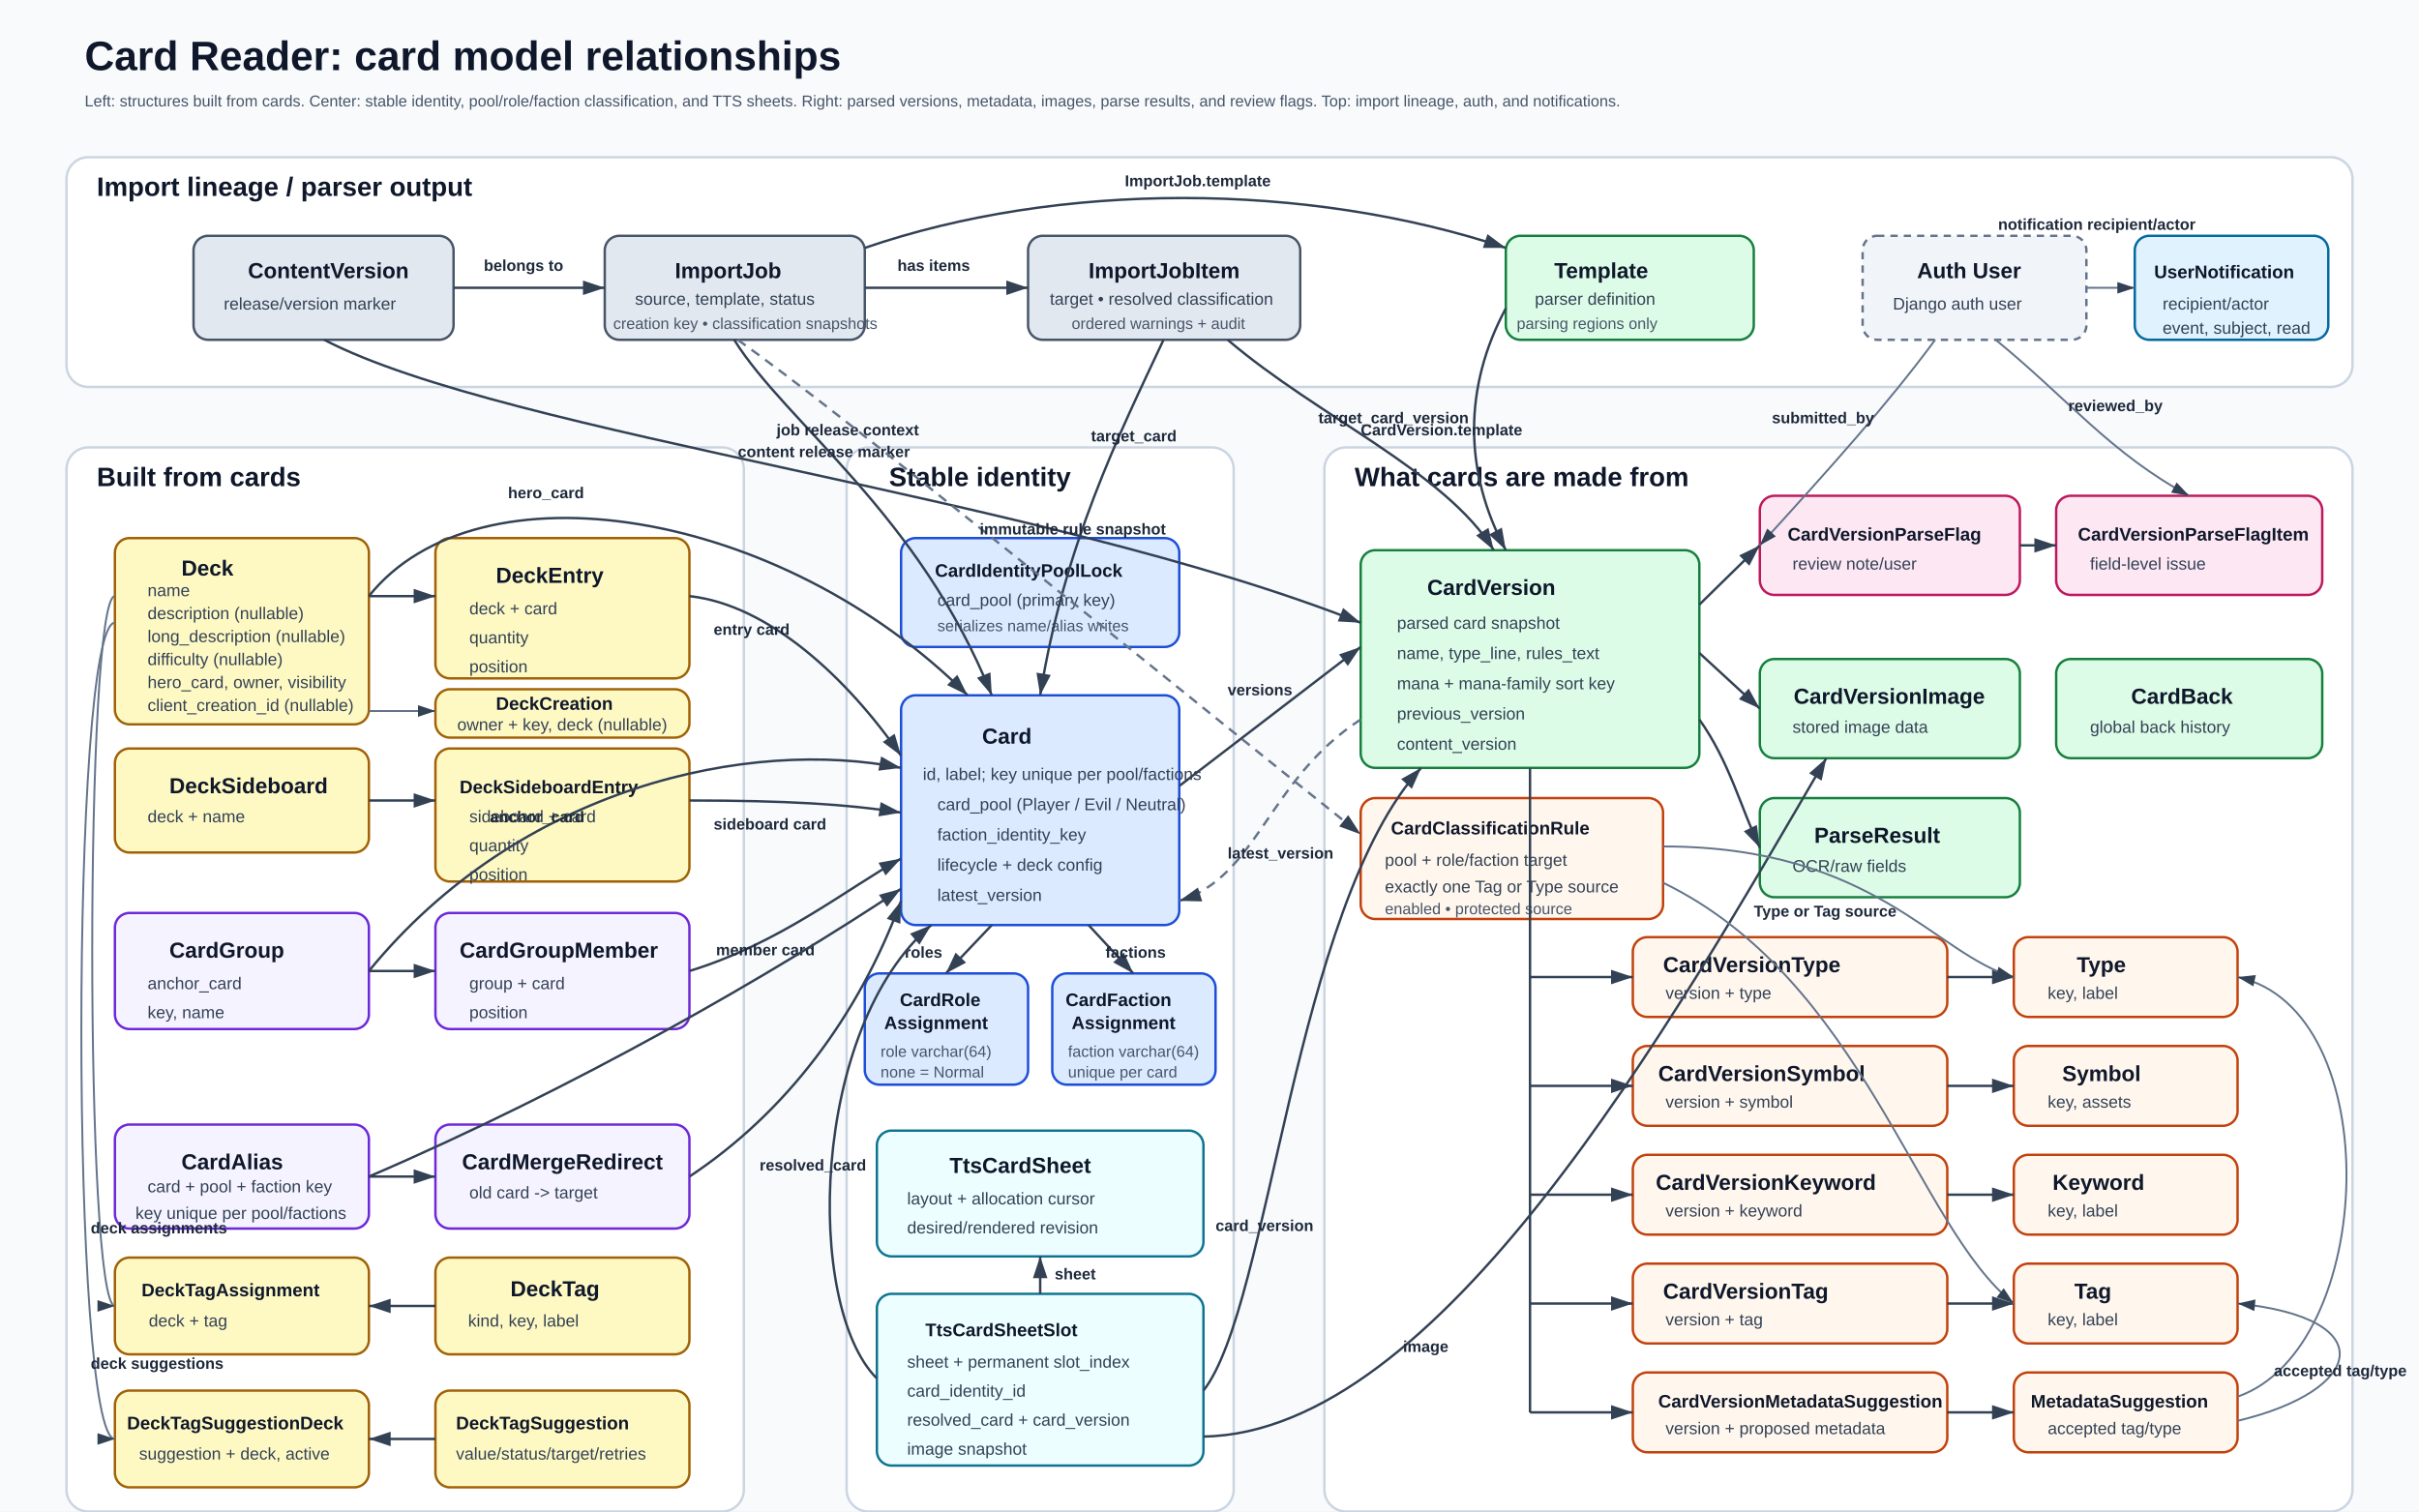
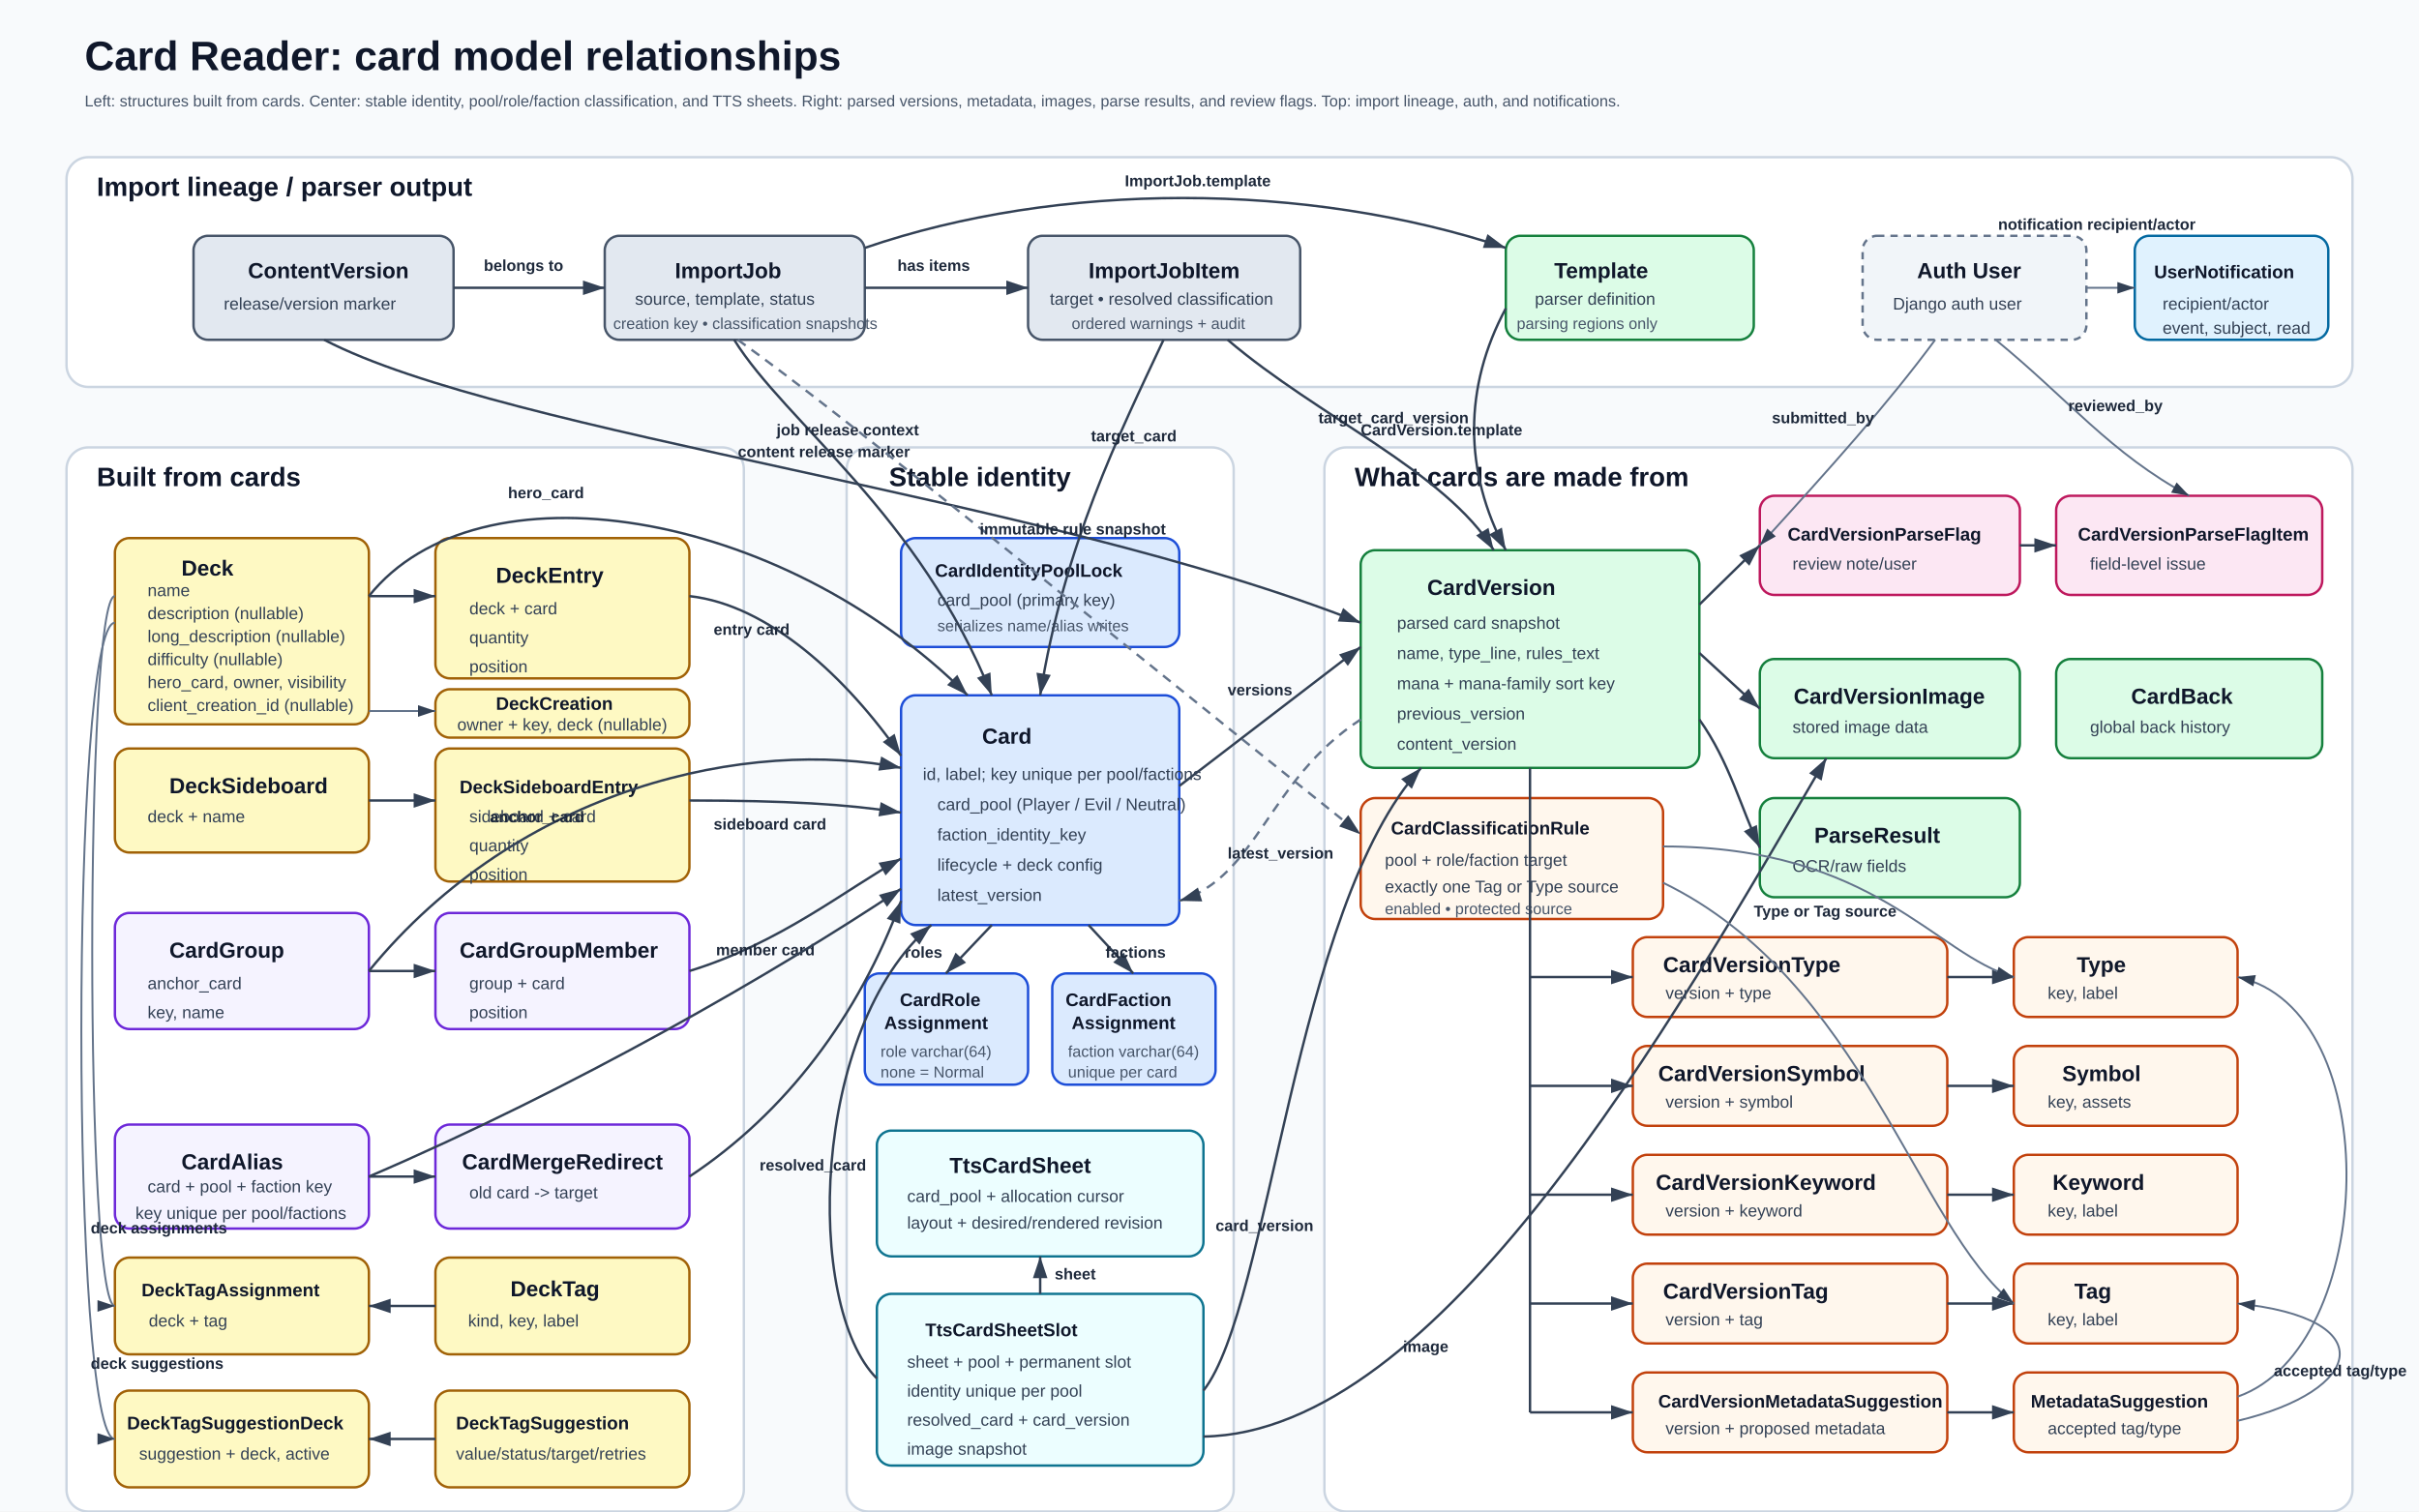
<svg xmlns="http://www.w3.org/2000/svg" width="2000" height="1250" viewBox="0 0 2000 1250" role="img" aria-labelledby="title desc">
  <defs>
    <marker id="arrow" markerWidth="10" markerHeight="10" refX="9" refY="3" orient="auto" markerUnits="strokeWidth">
      <path d="M0,0 L0,6 L9,3 z" fill="#334155" />
    </marker>
    <style>
      .bg { fill: #f8fafc; }
      .band { fill: #ffffff; stroke: #cbd5e1; stroke-width: 2; rx: 18; }
      .band-title { font: 700 22px Arial, sans-serif; fill: #0f172a; }
      .box { fill: #ffffff; stroke: #334155; stroke-width: 2; rx: 12; }
      .card { fill: #dbeafe; stroke: #1d4ed8; }
      .left { fill: #fef9c3; stroke: #a16207; }
      .group { fill: #f5f3ff; stroke: #6d28d9; }
      .version { fill: #dcfce7; stroke: #15803d; }
      .meta { fill: #fff7ed; stroke: #c2410c; }
      .review { fill: #fce7f3; stroke: #be185d; }
      .notify { fill: #e0f2fe; stroke: #0369a1; }
      .tts { fill: #ecfeff; stroke: #0e7490; }
      .import { fill: #e2e8f0; stroke: #475569; }
      .external { fill: #f1f5f9; stroke: #64748b; stroke-dasharray: 6 5; }
      .title { font: 700 18px Arial, sans-serif; fill: #0f172a; }
      .title-small { font: 700 15px Arial, sans-serif; fill: #0f172a; }
      .field { font: 14px Arial, sans-serif; fill: #334155; }
      .small { font: 13px Arial, sans-serif; fill: #475569; }
      .label { font: 13px Arial, sans-serif; fill: #1e293b; font-weight: 700; }
      .bus { stroke: #334155; stroke-width: 2; fill: none; }
      .line { stroke: #334155; stroke-width: 2; fill: none; marker-end: url(#arrow); }
      .soft { stroke: #64748b; stroke-width: 2; fill: none; stroke-dasharray: 8 6; marker-end: url(#arrow); }
      .thin { stroke: #64748b; stroke-width: 1.6; fill: none; marker-end: url(#arrow); }
    </style>
  </defs>
  <rect class="bg" width="2000" height="1250" />
  <text x="70" y="58" style="font: 800 34px Arial, sans-serif; fill: #0f172a;">Card Reader: card model relationships</text>
  <text x="70" y="88" class="small">Left: structures built from cards. Center: stable identity, pool/role/faction classification, and TTS sheets. Right: parsed versions, metadata, images, parse results, and review flags. Top: import lineage, auth, and notifications.</text>
  <rect class="band" x="55" y="130" width="1890" height="190" />
  <text class="band-title" x="80" y="162">Import lineage / parser output</text>
  <rect class="box import" x="160" y="195" width="215" height="86" />
  <text class="title" x="205" y="230">ContentVersion</text>
  <text class="field" x="185" y="256">release/version marker</text>
  <rect class="box import" x="500" y="195" width="215" height="86" />
  <text class="title" x="558" y="230">ImportJob</text>
  <text class="field" x="525" y="252">source, template, status</text>
  <text class="small" x="507" y="272">creation key • classification snapshots</text>
  <rect class="box import" x="850" y="195" width="225" height="86" />
  <text class="title" x="900" y="230">ImportJobItem</text>
  <text class="field" x="868" y="252">target • resolved classification</text>
  <text class="small" x="886" y="272">ordered warnings + audit</text>
  <rect class="box version" x="1245" y="195" width="205" height="86" />
  <text class="title" x="1285" y="230">Template</text>
  <text class="field" x="1269" y="252">parser definition</text>
  <text class="small" x="1254" y="272">parsing regions only</text>
  <rect class="box external" x="1540" y="195" width="185" height="86" />
  <text class="title" x="1585" y="230">Auth User</text>
  <text class="field" x="1565" y="256">Django auth user</text>
  <rect class="box notify" x="1765" y="195" width="160" height="86" />
  <text class="title-small" x="1781" y="230">UserNotification</text>
  <text class="field" x="1788" y="256">recipient/actor</text>
  <text class="field" x="1788" y="276">event, subject, read</text>
  <rect class="band" x="55" y="370" width="560" height="880" />
  <text class="band-title" x="80" y="402">Built from cards</text>
  <rect class="box left" x="95" y="445" width="210" height="154" />
  <text class="title" x="150" y="476">Deck</text>
  <text class="field" x="122" y="493">name</text>
  <text class="field" x="122" y="512">description (nullable)</text>
  <text class="field" x="122" y="531">long_description (nullable)</text>
  <text class="field" x="122" y="550">difficulty (nullable)</text>
  <text class="field" x="122" y="569">hero_card, owner, visibility</text>
  <text class="field" x="122" y="588">client_creation_id (nullable)</text>
  <rect class="box left" x="360" y="445" width="210" height="116" />
  <text class="title" x="410" y="482">DeckEntry</text>
  <text class="field" x="388" y="508">deck + card</text>
  <text class="field" x="388" y="532">quantity</text>
  <text class="field" x="388" y="556">position</text>
  <rect class="box left" x="360" y="570" width="210" height="40" />
  <text class="title-small" x="410" y="587">DeckCreation</text>
  <text class="field" x="378" y="604">owner + key, deck (nullable)</text>
  <rect class="box left" x="95" y="619" width="210" height="86" />
  <text class="title" x="140" y="656">DeckSideboard</text>
  <text class="field" x="122" y="680">deck + name</text>
  <rect class="box left" x="360" y="619" width="210" height="110" />
  <text class="title-small" x="380" y="656">DeckSideboardEntry</text>
  <text class="field" x="388" y="680">sideboard + card</text>
  <text class="field" x="388" y="704">quantity</text>
  <text class="field" x="388" y="728">position</text>
  <rect class="box group" x="95" y="755" width="210" height="96" />
  <text class="title" x="140" y="792">CardGroup</text>
  <text class="field" x="122" y="818">anchor_card</text>
  <text class="field" x="122" y="842">key, name</text>
  <rect class="box group" x="360" y="755" width="210" height="96" />
  <text class="title" x="380" y="792">CardGroupMember</text>
  <text class="field" x="388" y="818">group + card</text>
  <text class="field" x="388" y="842">position</text>
  <rect class="box group" x="95" y="930" width="210" height="86" />
  <text class="title" x="150" y="967">CardAlias</text>
  <text class="field" x="122" y="986">card + pool + faction key</text>
  <text class="field" x="112" y="1008">key unique per pool/factions</text>
  <rect class="box group" x="360" y="930" width="210" height="86" />
  <text class="title" x="382" y="967">CardMergeRedirect</text>
  <text class="field" x="388" y="991">old card -&gt; target</text>
  <rect class="box left" x="95" y="1040" width="210" height="80" />
  <text class="title-small" x="117" y="1072">DeckTagAssignment</text>
  <text class="field" x="123" y="1097">deck + tag</text>
  <rect class="box left" x="360" y="1040" width="210" height="80" />
  <text class="title" x="422" y="1072">DeckTag</text>
  <text class="field" x="387" y="1097">kind, key, label</text>
  <rect class="box left" x="95" y="1150" width="210" height="80" />
  <text class="title-small" x="105" y="1182">DeckTagSuggestionDeck</text>
  <text class="field" x="115" y="1207">suggestion + deck, active</text>
  <rect class="box left" x="360" y="1150" width="210" height="80" />
  <text class="title-small" x="377" y="1182">DeckTagSuggestion</text>
  <text class="field" x="377" y="1207">value/status/target/retries</text>
  <rect class="band" x="700" y="370" width="320" height="880" />
  <text class="band-title" x="735" y="402">Stable identity</text>
  <rect class="box card" x="745" y="445" width="230" height="90" />
  <text class="title-small" x="773" y="477">CardIdentityPoolLock</text>
  <text class="field" x="775" y="501">card_pool (primary key)</text>
  <text class="small" x="775" y="522">serializes name/alias writes</text>
  <rect class="box card" x="745" y="575" width="230" height="190" />
  <text class="title" x="812" y="615">Card</text>
  <text class="field" x="763" y="645">id, label; key unique per pool/factions</text>
  <text class="field" x="775" y="670">card_pool (Player / Evil / Neutral)</text>
  <text class="field" x="775" y="695">faction_identity_key</text>
  <text class="field" x="775" y="720">lifecycle + deck config</text>
  <text class="field" x="775" y="745">latest_version</text>
  <rect class="box card" x="715" y="805" width="135" height="92" />
  <text x="744" y="832" class="title-small">CardRole</text>
  <text x="731" y="851" class="title-small">Assignment</text>
  <text x="728" y="874" class="small">role varchar(64)</text>
  <text x="728" y="891" class="small">none = Normal</text>
  <rect class="box card" x="870" y="805" width="135" height="92" />
  <text x="881" y="832" class="title-small">CardFaction</text>
  <text x="886" y="851" class="title-small">Assignment</text>
  <text x="883" y="874" class="small">faction varchar(64)</text>
  <text x="883" y="891" class="small">unique per card</text>
  <rect class="box tts" x="725" y="935" width="270" height="104" />
  <text class="title" x="785" y="970">TtsCardSheet</text>
-   <text class="field" x="750" y="996">layout + allocation cursor</text>
-   <text class="field" x="750" y="1020">desired/rendered revision</text>
+   <text class="field" x="750" y="994">card_pool + allocation cursor</text>
+   <text class="field" x="750" y="1016">layout + desired/rendered revision</text>
  <rect class="box tts" x="725" y="1070" width="270" height="142" />
  <text class="title-small" x="765" y="1105">TtsCardSheetSlot</text>
-   <text class="field" x="750" y="1131">sheet + permanent slot_index</text>
-   <text class="field" x="750" y="1155">card_identity_id</text>
+   <text class="field" x="750" y="1131">sheet + pool + permanent slot</text>
+   <text class="field" x="750" y="1155">identity unique per pool</text>
  <text class="field" x="750" y="1179">resolved_card + card_version</text>
  <text class="field" x="750" y="1203">image snapshot</text>
  <rect class="band" x="1095" y="370" width="850" height="880" />
  <text class="band-title" x="1120" y="402">What cards are made from</text>
  <rect class="box version" x="1125" y="455" width="280" height="180" />
  <text class="title" x="1180" y="492">CardVersion</text>
  <text class="field" x="1155" y="520">parsed card snapshot</text>
  <text class="field" x="1155" y="545">name, type_line, rules_text</text>
  <text class="field" x="1155" y="570">mana + mana-family sort key</text>
  <text class="field" x="1155" y="595">previous_version</text>
  <text class="field" x="1155" y="620">content_version</text>
  <rect class="box review" x="1455" y="410" width="215" height="82" />
  <text class="title-small" x="1478" y="447">CardVersionParseFlag</text>
  <text class="field" x="1482" y="471">review note/user</text>
  <rect class="box review" x="1700" y="410" width="220" height="82" />
  <text class="title-small" x="1718" y="447">CardVersionParseFlagItem</text>
  <text class="field" x="1728" y="471">field-level issue</text>
  <rect class="box version" x="1455" y="545" width="215" height="82" />
  <text class="title" x="1483" y="582">CardVersionImage</text>
  <text class="field" x="1482" y="606">stored image data</text>
  <rect class="box version" x="1700" y="545" width="220" height="82" />
  <text class="title" x="1762" y="582">CardBack</text>
  <text class="field" x="1728" y="606">global back history</text>
  <rect class="box version" x="1455" y="660" width="215" height="82" />
  <text class="title" x="1500" y="697">ParseResult</text>
  <text class="field" x="1482" y="721">OCR/raw fields</text>
  <rect class="box meta" x="1125" y="660" width="250" height="100" />
  <text class="title-small" x="1150" y="690">CardClassificationRule</text>
  <text class="field" x="1145" y="716">pool + role/faction target</text>
  <text class="field" x="1145" y="738">exactly one Tag or Type source</text>
  <text class="small" x="1145" y="756">enabled • protected source</text>
  <rect class="box meta" x="1350" y="775" width="260" height="66" />
  <text class="title" x="1375" y="804">CardVersionType</text>
  <text class="field" x="1377" y="826">version + type</text>
  <rect class="box meta" x="1350" y="865" width="260" height="66" />
  <text class="title" x="1371" y="894">CardVersionSymbol</text>
  <text class="field" x="1377" y="916">version + symbol</text>
  <rect class="box meta" x="1350" y="955" width="260" height="66" />
  <text class="title" x="1369" y="984">CardVersionKeyword</text>
  <text class="field" x="1377" y="1006">version + keyword</text>
  <rect class="box meta" x="1350" y="1045" width="260" height="66" />
  <text class="title" x="1375" y="1074">CardVersionTag</text>
  <text class="field" x="1377" y="1096">version + tag</text>
  <rect class="box meta" x="1350" y="1135" width="260" height="66" />
  <text class="title-small" x="1371" y="1164">CardVersionMetadataSuggestion</text>
  <text class="field" x="1377" y="1186">version + proposed metadata</text>
  <rect class="box meta" x="1665" y="775" width="185" height="66" />
  <text class="title" x="1717" y="804">Type</text>
  <text class="field" x="1693" y="826">key, label</text>
  <rect class="box meta" x="1665" y="865" width="185" height="66" />
  <text class="title" x="1705" y="894">Symbol</text>
  <text class="field" x="1693" y="916">key, assets</text>
  <rect class="box meta" x="1665" y="955" width="185" height="66" />
  <text class="title" x="1697" y="984">Keyword</text>
  <text class="field" x="1693" y="1006">key, label</text>
  <rect class="box meta" x="1665" y="1045" width="185" height="66" />
  <text class="title" x="1715" y="1074">Tag</text>
  <text class="field" x="1693" y="1096">key, label</text>
  <rect class="box meta" x="1665" y="1135" width="185" height="66" />
  <text class="title-small" x="1679" y="1164">MetadataSuggestion</text>
  <text class="field" x="1693" y="1186">accepted tag/type</text>
  <path class="line" d="M375 238 L500 238" />
  <text class="label" x="400" y="224">belongs to</text>
  <path class="line" d="M715 238 L850 238" />
  <text class="label" x="742" y="224">has items</text>
  <path class="line" d="M715 205 C875 150, 1080 150, 1245 205" />
  <text class="label" x="930" y="154">ImportJob.template</text>
  <path class="line" d="M607 281 C650 350, 760 425, 820 575" />
  <text class="label" x="642" y="360">job release context</text>
  <path class="line" d="M962 281 C925 360, 880 450, 860 575" />
  <text class="label" x="902" y="365">target_card</text>
  <path class="line" d="M1015 281 C1090 345, 1195 390, 1235 455" />
  <text class="label" x="1090" y="350">target_card_version</text>
  <path class="line" d="M268 281 C420 360, 860 410, 1125 515" />
  <text class="label" x="610" y="378">content release marker</text>
  <path class="line" d="M1245 255 C1210 320, 1210 390, 1245 455" />
  <text class="label" x="1125" y="360">CardVersion.template</text>
  <path class="soft" d="M610 281 C700 345, 900 510, 1125 690" />
  <text class="label" x="810" y="442">immutable rule snapshot</text>
  <path class="thin" d="M1725 238 L1765 238" />
  <text class="label" x="1652" y="190">notification recipient/actor</text>
  <path class="line" d="M305 493 L360 493" />
  <path class="thin" d="M305 588 L360 588" />
  <path class="line" d="M305 662 L360 662" />
  <path class="line" d="M305 803 L360 803" />
  <path class="line" d="M305 973 L360 973" />
  <path class="line" d="M360 1080 L305 1080" />
  <path class="line" d="M360 1190 L305 1190" />
  <path class="thin" d="M95 493 C70 493, 70 1080, 95 1080" />
  <text class="label" x="75" y="1020">deck assignments</text>
  <path class="thin" d="M95 515 C58 515, 58 1190, 95 1190" />
  <text class="label" x="75" y="1132">deck suggestions</text>
  <path class="line" d="M570 493 C635 500, 700 560, 745 625" />
  <text class="label" x="590" y="525">entry card</text>
  <path class="line" d="M570 662 C650 662, 700 665, 745 672" />
  <text class="label" x="590" y="686">sideboard card</text>
  <path class="line" d="M570 803 C645 780, 700 735, 745 710" />
  <text class="label" x="592" y="790">member card</text>
  <path class="line" d="M305 493 C395 380, 645 420, 800 575" />
  <text class="label" x="420" y="412">hero_card</text>
  <path class="line" d="M305 803 C430 650, 620 610, 745 635" />
  <text class="label" x="405" y="680">anchor_card</text>
  <path class="line" d="M305 973 C475 900, 640 805, 745 735" />
  <path class="line" d="M570 973 C650 920, 710 840, 745 745" />
  <path class="line" d="M975 650 L1125 535" />
  <text class="label" x="1015" y="575">versions</text>
  <path class="soft" d="M1125 595 C1048 645, 1040 725, 975 745" />
  <text class="label" x="1015" y="710">latest_version</text>
  <path class="line" d="M820 765 L782 805" />
  <text class="label" x="748" y="792">roles</text>
  <path class="line" d="M900 765 L937 805" />
  <text class="label" x="914" y="792">factions</text>
  <path class="line" d="M860 1070 L860 1039" />
  <text class="label" x="872" y="1058">sheet</text>
  <path class="line" d="M725 1140 C665 1080, 670 850, 770 765" />
  <text class="label" x="628" y="968">resolved_card</text>
  <path class="line" d="M995 1150 C1050 1080, 1070 750, 1175 635" />
  <text class="label" x="1005" y="1018">card_version</text>
  <path class="line" d="M995 1188 C1190 1185, 1380 850, 1510 627" />
  <text class="label" x="1160" y="1118">image</text>
  <path class="line" d="M1405 500 L1455 451" />
  <path class="line" d="M1405 540 L1455 586" />
  <path class="line" d="M1405 595 C1430 630, 1440 670, 1455 701" />
  <path class="line" d="M1670 451 L1700 451" />
  <path class="bus" d="M1265 635 L1265 1168" />
  <path class="line" d="M1265 808 L1350 808" />
  <path class="line" d="M1265 898 L1350 898" />
  <path class="line" d="M1265 988 L1350 988" />
  <path class="line" d="M1265 1078 L1350 1078" />
  <path class="line" d="M1265 1168 L1350 1168" />
  <path class="line" d="M1610 808 L1665 808" />
  <path class="line" d="M1610 898 L1665 898" />
  <path class="line" d="M1610 988 L1665 988" />
  <path class="line" d="M1610 1078 L1665 1078" />
  <path class="line" d="M1610 1168 L1665 1168" />
  <path class="thin" d="M1375 700 C1550 700, 1600 790, 1665 808" />
  <path class="thin" d="M1375 730 C1540 810, 1585 1015, 1665 1078" />
  <text class="label" x="1450" y="758">Type or Tag source</text>
  <path class="thin" d="M1850 1155 C1965 1115, 1975 835, 1850 808" />
  <path class="thin" d="M1850 1175 C1955 1150, 1970 1090, 1850 1078" />
  <text class="label" x="1880" y="1138">accepted tag/type</text>
  <path class="thin" d="M1600 281 C1560 335, 1515 385, 1455 451" />
  <text class="label" x="1465" y="350">submitted_by</text>
  <path class="thin" d="M1650 281 C1710 330, 1745 375, 1810 410" />
  <text class="label" x="1710" y="340">reviewed_by</text>
</svg>
